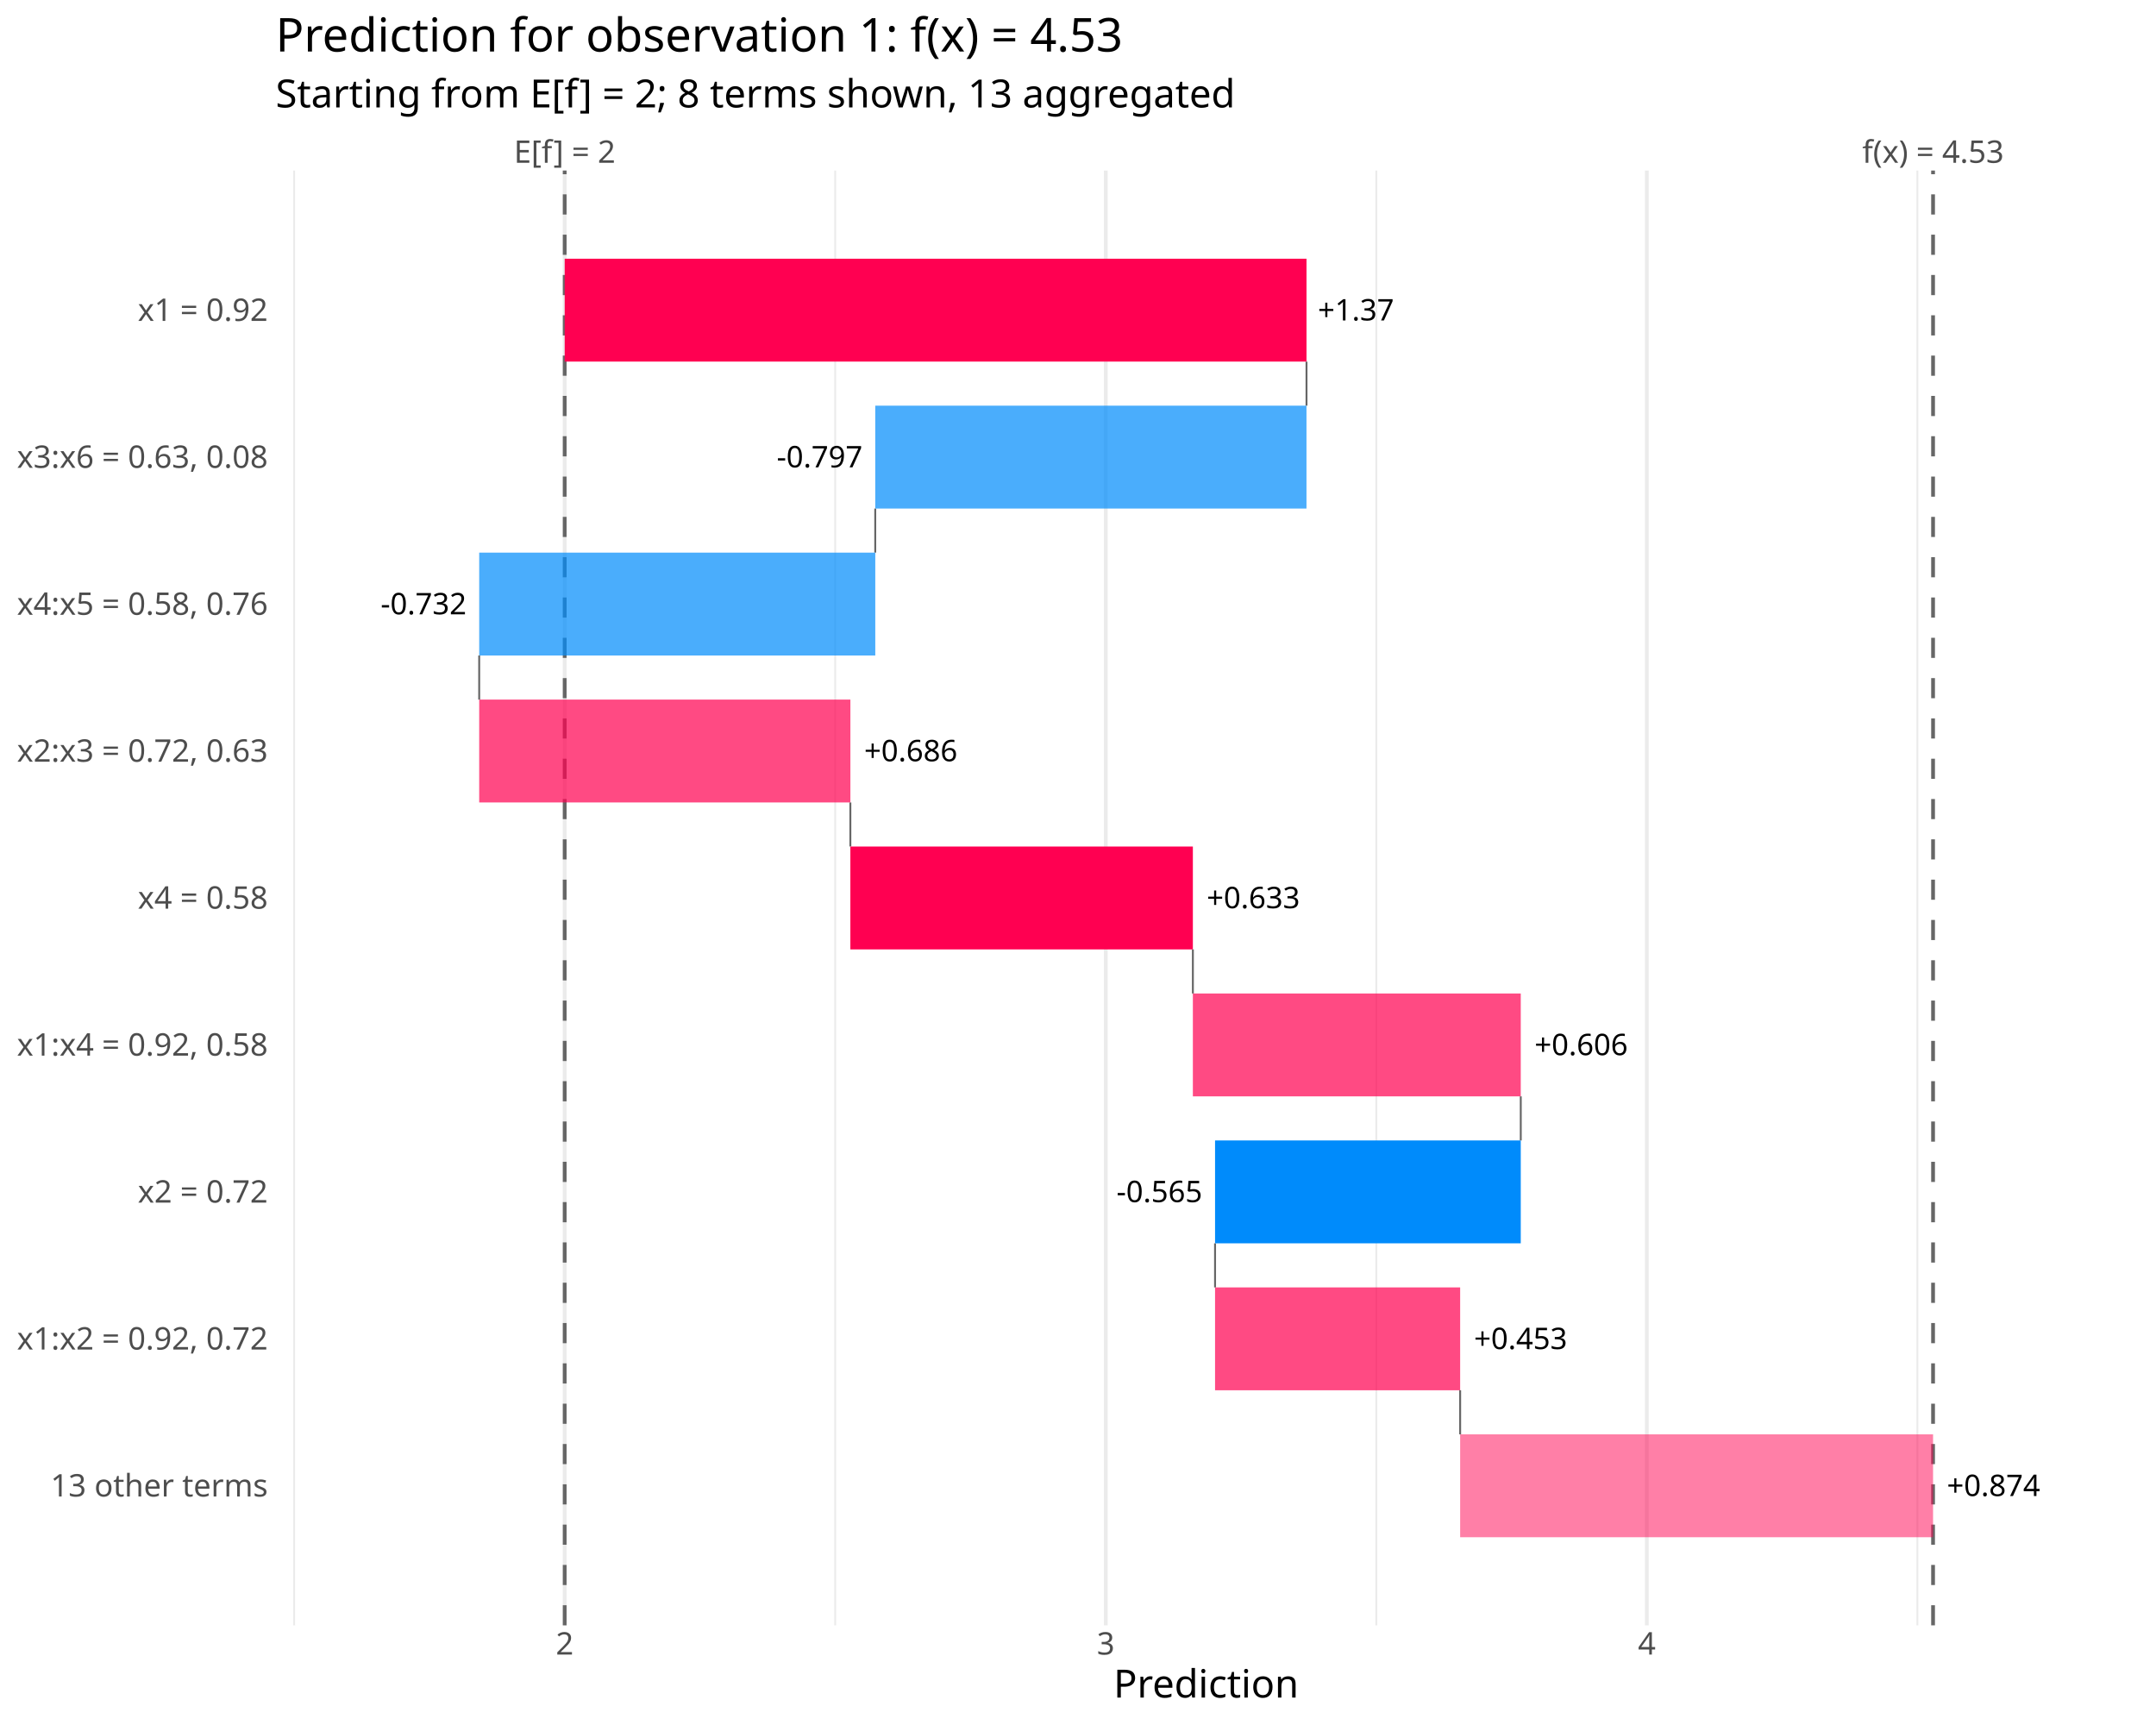
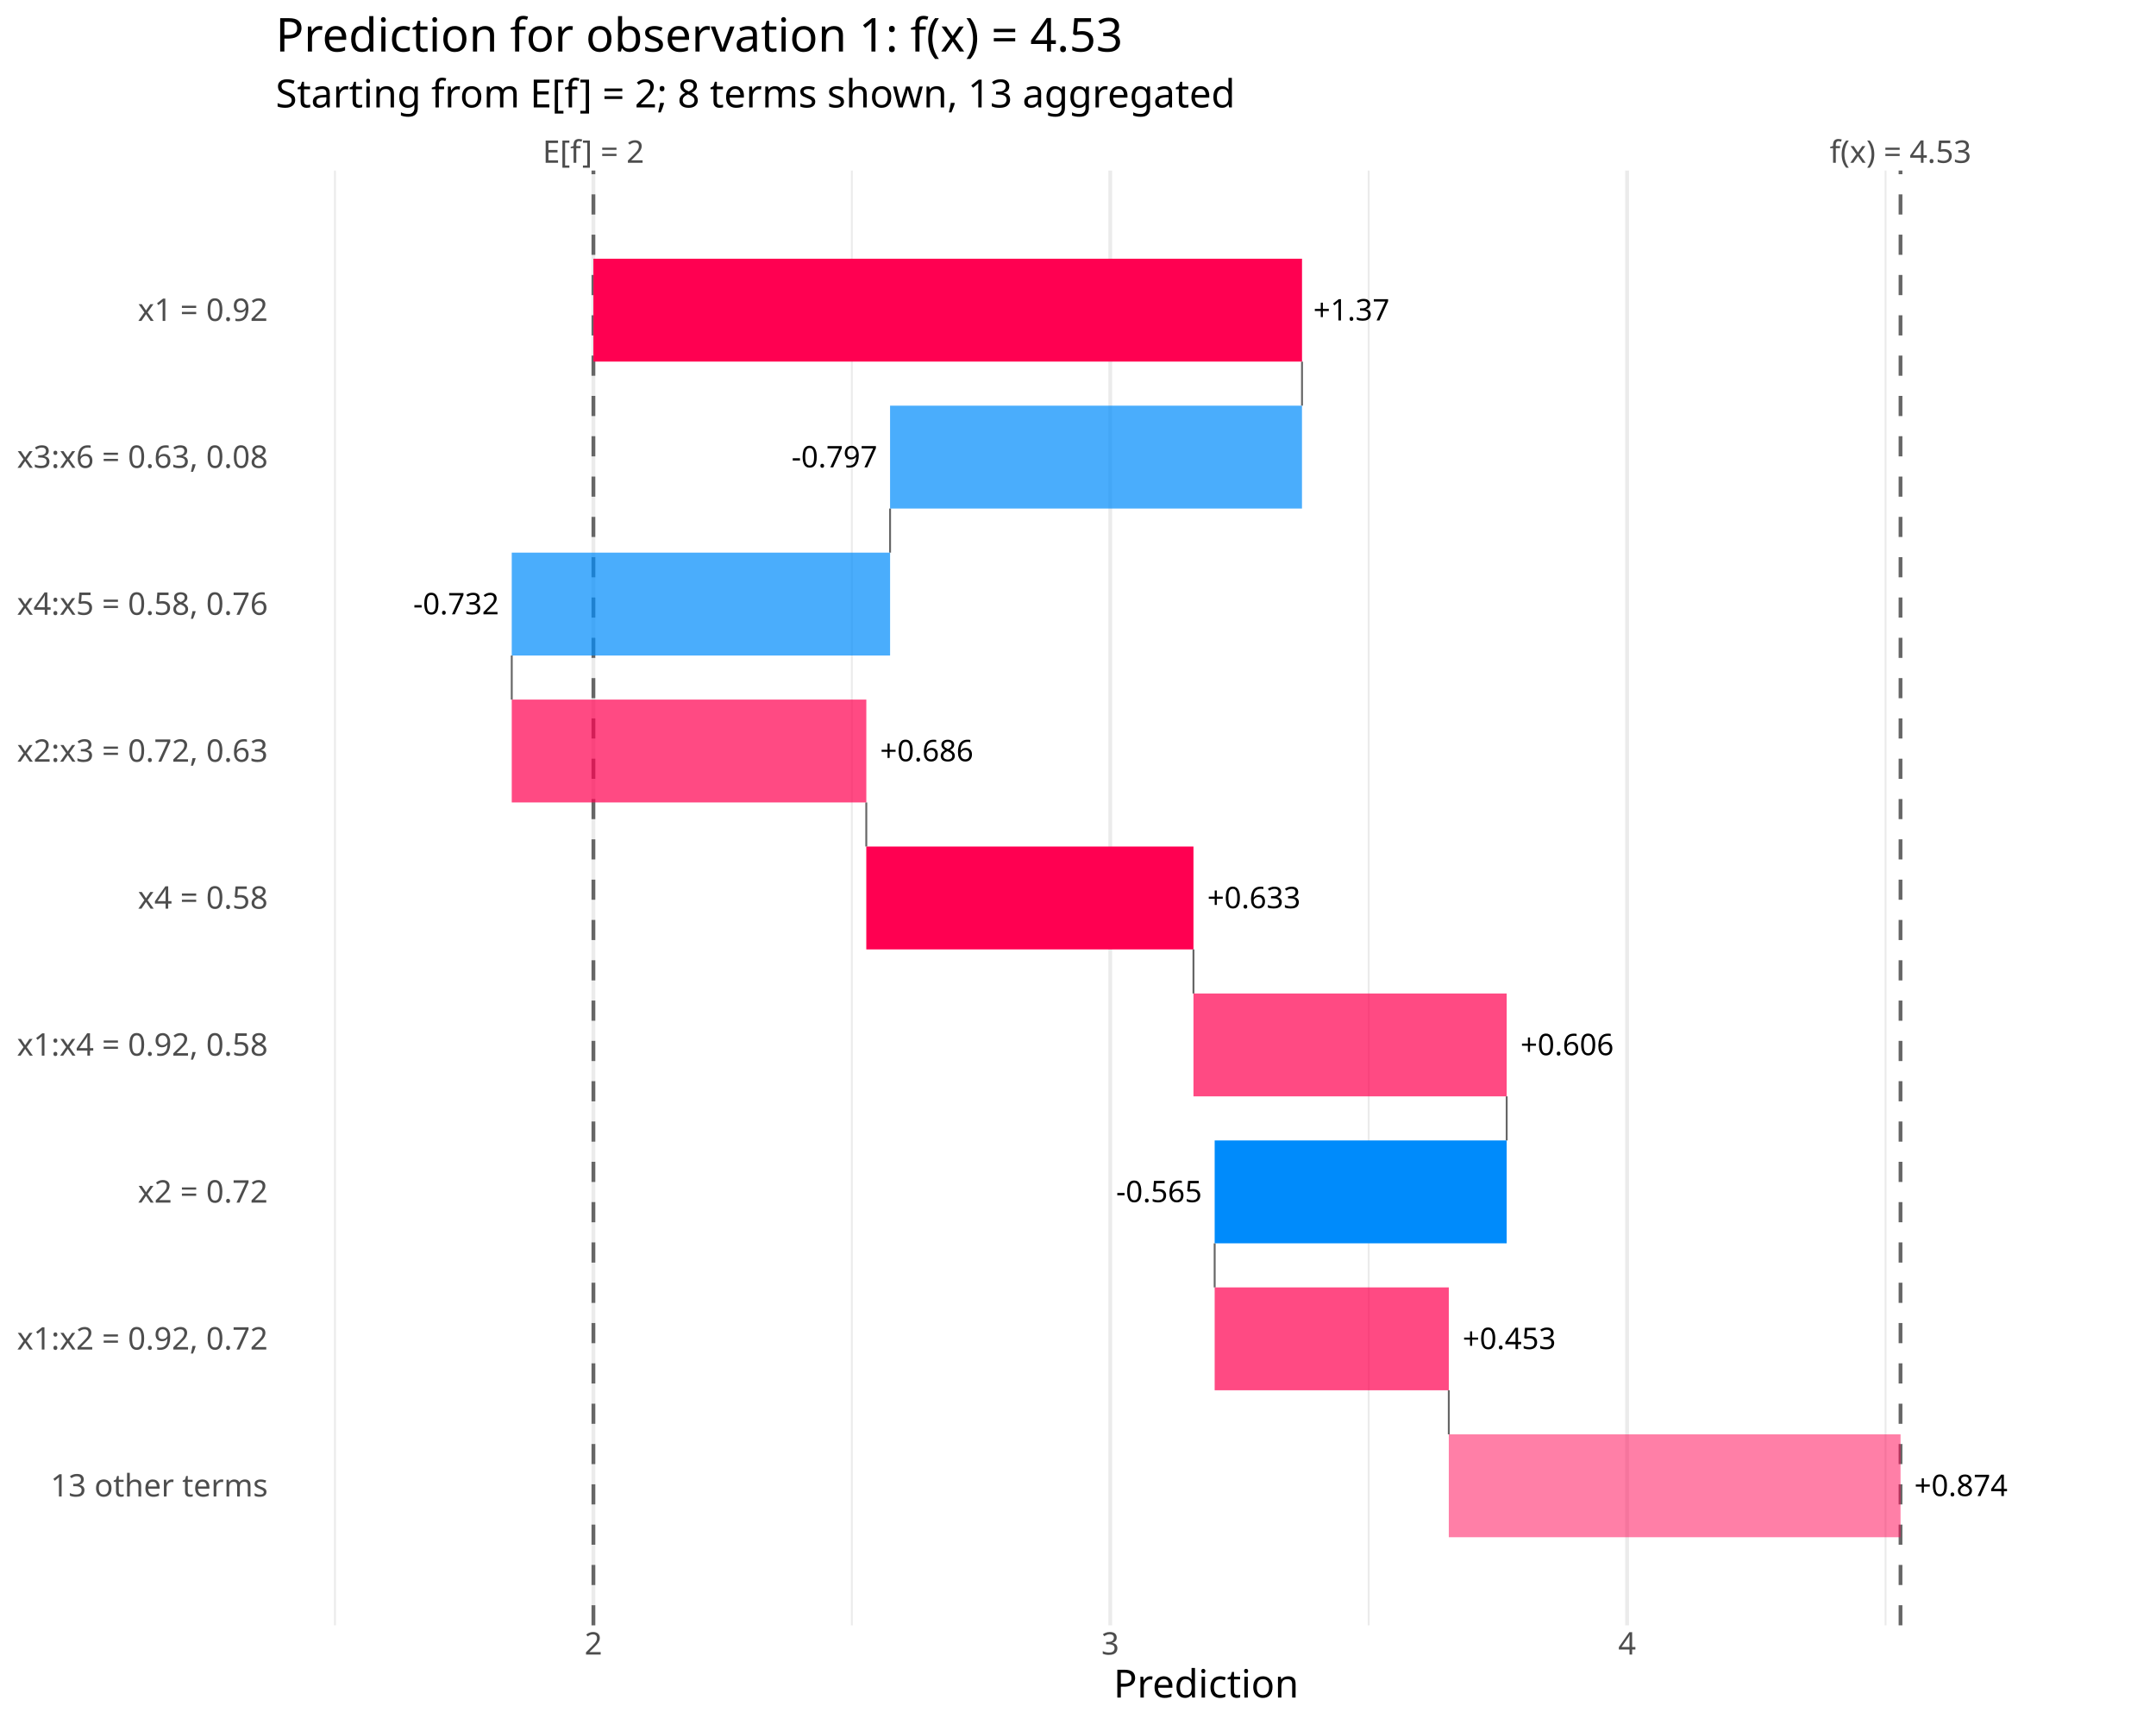
<svg xmlns="http://www.w3.org/2000/svg" class="svglite" data-engine-version="2.0" width="720.00pt" height="576.00pt" viewBox="0 0 720.00 576.00">
  <defs>
    <style type="text/css">
    .svglite line, .svglite polyline, .svglite polygon, .svglite path, .svglite rect, .svglite circle {
      fill: none;
      stroke: #000000;
      stroke-linecap: round;
      stroke-linejoin: round;
      stroke-miterlimit: 10.00;
    }
  </style>
  </defs>
  <rect width="100%" height="100%" style="stroke: none; fill: #FFFFFF;" />
  <defs>
    <clipPath id="cpMC4wMHw3MjAuMDB8MC4wMHw1NzYuMDA=">
      <rect x="0.00" y="0.00" width="720.00" height="576.00" />
    </clipPath>
  </defs>
  <g clip-path="url(#cpMC4wMHw3MjAuMDB8MC4wMHw1NzYuMDA=)">
-     <polyline points="98.23,542.73 98.23,56.95 " style="stroke-width: 0.63; stroke: #EBEBEB; stroke-linecap: butt;" />
-     <polyline points="278.92,542.73 278.92,56.95 " style="stroke-width: 0.63; stroke: #EBEBEB; stroke-linecap: butt;" />
-     <polyline points="459.62,542.73 459.62,56.95 " style="stroke-width: 0.63; stroke: #EBEBEB; stroke-linecap: butt;" />
-     <polyline points="640.31,542.73 640.31,56.95 " style="stroke-width: 0.63; stroke: #EBEBEB; stroke-linecap: butt;" />
-     <polyline points="188.58,542.73 188.58,56.95 " style="stroke-width: 1.26; stroke: #EBEBEB; stroke-linecap: butt;" />
-     <polyline points="369.27,542.73 369.27,56.95 " style="stroke-width: 1.26; stroke: #EBEBEB; stroke-linecap: butt;" />
-     <polyline points="549.96,542.73 549.96,56.95 " style="stroke-width: 1.26; stroke: #EBEBEB; stroke-linecap: butt;" />
-     <line x1="188.58" y1="542.73" x2="188.58" y2="56.95" style="stroke-width: 1.26; stroke: #666666; stroke-dasharray: 6.73,6.73; stroke-linecap: butt;" />
-     <line x1="645.55" y1="542.73" x2="645.55" y2="56.95" style="stroke-width: 1.26; stroke: #666666; stroke-dasharray: 6.73,6.73; stroke-linecap: butt;" />
-     <line x1="436.31" y1="120.74" x2="436.31" y2="135.46" style="stroke-width: 0.64; stroke: #666666; stroke-linecap: butt;" />
-     <line x1="292.29" y1="169.81" x2="292.29" y2="184.53" style="stroke-width: 0.64; stroke: #666666; stroke-linecap: butt;" />
-     <line x1="160.03" y1="218.88" x2="160.03" y2="233.60" style="stroke-width: 0.64; stroke: #666666; stroke-linecap: butt;" />
-     <line x1="283.98" y1="267.95" x2="283.98" y2="282.67" style="stroke-width: 0.64; stroke: #666666; stroke-linecap: butt;" />
-     <line x1="398.36" y1="317.02" x2="398.36" y2="331.74" style="stroke-width: 0.64; stroke: #666666; stroke-linecap: butt;" />
-     <line x1="507.86" y1="366.09" x2="507.86" y2="380.81" style="stroke-width: 0.64; stroke: #666666; stroke-linecap: butt;" />
-     <line x1="405.77" y1="415.16" x2="405.77" y2="429.88" style="stroke-width: 0.64; stroke: #666666; stroke-linecap: butt;" />
-     <line x1="487.62" y1="464.22" x2="487.62" y2="478.95" style="stroke-width: 0.64; stroke: #666666; stroke-linecap: butt;" />
-     <rect x="188.58" y="86.39" width="247.73" height="34.35" style="stroke-width: 1.26; stroke: none; stroke-linecap: butt; stroke-linejoin: miter; fill: #FF0051;" />
-     <rect x="292.29" y="135.46" width="144.01" height="34.35" style="stroke-width: 1.26; stroke: none; stroke-linecap: butt; stroke-linejoin: miter; fill: #008BFB; fill-opacity: 0.71;" />
-     <rect x="160.03" y="184.53" width="132.27" height="34.35" style="stroke-width: 1.26; stroke: none; stroke-linecap: butt; stroke-linejoin: miter; fill: #008BFB; fill-opacity: 0.71;" />
-     <rect x="160.03" y="233.60" width="123.96" height="34.35" style="stroke-width: 1.26; stroke: none; stroke-linecap: butt; stroke-linejoin: miter; fill: #FF0051; fill-opacity: 0.71;" />
-     <rect x="283.98" y="282.67" width="114.38" height="34.35" style="stroke-width: 1.26; stroke: none; stroke-linecap: butt; stroke-linejoin: miter; fill: #FF0051;" />
-     <rect x="398.36" y="331.74" width="109.50" height="34.35" style="stroke-width: 1.26; stroke: none; stroke-linecap: butt; stroke-linejoin: miter; fill: #FF0051; fill-opacity: 0.71;" />
-     <rect x="405.77" y="380.81" width="102.09" height="34.35" style="stroke-width: 1.26; stroke: none; stroke-linecap: butt; stroke-linejoin: miter; fill: #008BFB;" />
-     <rect x="405.77" y="429.88" width="81.85" height="34.35" style="stroke-width: 1.26; stroke: none; stroke-linecap: butt; stroke-linejoin: miter; fill: #FF0051; fill-opacity: 0.71;" />
-     <rect x="487.62" y="478.95" width="157.93" height="34.35" style="stroke-width: 1.26; stroke: none; stroke-linecap: butt; stroke-linejoin: miter; fill: #FF0051; fill-opacity: 0.50;" />
-     <text x="440.09" y="107.00" style="font-size: 9.96px; font-family: sans;" textLength="25.20px" lengthAdjust="spacingAndGlyphs">+1.37</text>
-     <text x="288.06" y="156.06" text-anchor="end" style="font-size: 9.96px; font-family: sans;" textLength="28.24px" lengthAdjust="spacingAndGlyphs">-0.797</text>
-     <text x="155.79" y="205.13" text-anchor="end" style="font-size: 9.96px; font-family: sans;" textLength="28.24px" lengthAdjust="spacingAndGlyphs">-0.732</text>
-     <text x="288.59" y="254.20" style="font-size: 9.96px; font-family: sans;" textLength="30.74px" lengthAdjust="spacingAndGlyphs">+0.686</text>
-     <text x="402.97" y="303.27" style="font-size: 9.96px; font-family: sans;" textLength="30.74px" lengthAdjust="spacingAndGlyphs">+0.633</text>
-     <text x="512.47" y="352.34" style="font-size: 9.96px; font-family: sans;" textLength="30.74px" lengthAdjust="spacingAndGlyphs">+0.606</text>
-     <text x="401.53" y="401.41" text-anchor="end" style="font-size: 9.96px; font-family: sans;" textLength="28.24px" lengthAdjust="spacingAndGlyphs">-0.565</text>
-     <text x="492.24" y="450.48" style="font-size: 9.96px; font-family: sans;" textLength="30.74px" lengthAdjust="spacingAndGlyphs">+0.453</text>
-     <text x="650.16" y="499.55" style="font-size: 9.96px; font-family: sans;" textLength="30.74px" lengthAdjust="spacingAndGlyphs">+0.874</text>
-     <text x="188.58" y="54.36" text-anchor="middle" style="font-size: 10.40px; fill: #4D4D4D; font-family: sans;" textLength="33.25px" lengthAdjust="spacingAndGlyphs">E[f] = 2</text>
-     <text x="645.55" y="54.36" text-anchor="middle" style="font-size: 10.40px; fill: #4D4D4D; font-family: sans;" textLength="47.12px" lengthAdjust="spacingAndGlyphs">f(x) = 4.53</text>
+     <polyline points="111.86,542.73 111.86,56.95 " style="stroke-width: 0.63; stroke: #EBEBEB; stroke-linecap: butt;" />
+     <polyline points="284.47,542.73 284.47,56.95 " style="stroke-width: 0.63; stroke: #EBEBEB; stroke-linecap: butt;" />
+     <polyline points="457.07,542.73 457.07,56.95 " style="stroke-width: 0.63; stroke: #EBEBEB; stroke-linecap: butt;" />
+     <polyline points="629.68,542.73 629.68,56.95 " style="stroke-width: 0.63; stroke: #EBEBEB; stroke-linecap: butt;" />
+     <polyline points="198.17,542.73 198.17,56.95 " style="stroke-width: 1.26; stroke: #EBEBEB; stroke-linecap: butt;" />
+     <polyline points="370.77,542.73 370.77,56.95 " style="stroke-width: 1.26; stroke: #EBEBEB; stroke-linecap: butt;" />
+     <polyline points="543.37,542.73 543.37,56.95 " style="stroke-width: 1.26; stroke: #EBEBEB; stroke-linecap: butt;" />
+     <line x1="198.17" y1="542.73" x2="198.17" y2="56.95" style="stroke-width: 1.26; stroke: #666666; stroke-dasharray: 6.73,6.73; stroke-linecap: butt;" />
+     <line x1="634.68" y1="542.73" x2="634.68" y2="56.95" style="stroke-width: 1.26; stroke: #666666; stroke-dasharray: 6.73,6.73; stroke-linecap: butt;" />
+     <line x1="434.81" y1="120.74" x2="434.81" y2="135.46" style="stroke-width: 0.64; stroke: #666666; stroke-linecap: butt;" />
+     <line x1="297.24" y1="169.81" x2="297.24" y2="184.53" style="stroke-width: 0.64; stroke: #666666; stroke-linecap: butt;" />
+     <line x1="170.90" y1="218.88" x2="170.90" y2="233.60" style="stroke-width: 0.64; stroke: #666666; stroke-linecap: butt;" />
+     <line x1="289.30" y1="267.95" x2="289.30" y2="282.67" style="stroke-width: 0.64; stroke: #666666; stroke-linecap: butt;" />
+     <line x1="398.56" y1="317.02" x2="398.56" y2="331.74" style="stroke-width: 0.64; stroke: #666666; stroke-linecap: butt;" />
+     <line x1="503.16" y1="366.09" x2="503.16" y2="380.81" style="stroke-width: 0.64; stroke: #666666; stroke-linecap: butt;" />
+     <line x1="405.64" y1="415.16" x2="405.64" y2="429.88" style="stroke-width: 0.64; stroke: #666666; stroke-linecap: butt;" />
+     <line x1="483.83" y1="464.22" x2="483.83" y2="478.95" style="stroke-width: 0.64; stroke: #666666; stroke-linecap: butt;" />
+     <rect x="198.17" y="86.39" width="236.64" height="34.35" style="stroke-width: 1.26; stroke: none; stroke-linecap: butt; stroke-linejoin: miter; fill: #FF0051;" />
+     <rect x="297.24" y="135.46" width="137.56" height="34.35" style="stroke-width: 1.26; stroke: none; stroke-linecap: butt; stroke-linejoin: miter; fill: #008BFB; fill-opacity: 0.71;" />
+     <rect x="170.90" y="184.53" width="126.35" height="34.35" style="stroke-width: 1.26; stroke: none; stroke-linecap: butt; stroke-linejoin: miter; fill: #008BFB; fill-opacity: 0.71;" />
+     <rect x="170.90" y="233.60" width="118.41" height="34.35" style="stroke-width: 1.26; stroke: none; stroke-linecap: butt; stroke-linejoin: miter; fill: #FF0051; fill-opacity: 0.71;" />
+     <rect x="289.30" y="282.67" width="109.26" height="34.35" style="stroke-width: 1.26; stroke: none; stroke-linecap: butt; stroke-linejoin: miter; fill: #FF0051;" />
+     <rect x="398.56" y="331.74" width="104.60" height="34.35" style="stroke-width: 1.26; stroke: none; stroke-linecap: butt; stroke-linejoin: miter; fill: #FF0051; fill-opacity: 0.71;" />
+     <rect x="405.64" y="380.81" width="97.52" height="34.35" style="stroke-width: 1.26; stroke: none; stroke-linecap: butt; stroke-linejoin: miter; fill: #008BFB;" />
+     <rect x="405.64" y="429.88" width="78.19" height="34.35" style="stroke-width: 1.26; stroke: none; stroke-linecap: butt; stroke-linejoin: miter; fill: #FF0051; fill-opacity: 0.71;" />
+     <rect x="483.83" y="478.95" width="150.86" height="34.35" style="stroke-width: 1.26; stroke: none; stroke-linecap: butt; stroke-linejoin: miter; fill: #FF0051; fill-opacity: 0.50;" />
+     <text x="438.59" y="107.00" style="font-size: 9.96px; font-family: sans;" textLength="25.20px" lengthAdjust="spacingAndGlyphs">+1.37</text>
+     <text x="293.01" y="156.06" text-anchor="end" style="font-size: 9.96px; font-family: sans;" textLength="28.24px" lengthAdjust="spacingAndGlyphs">-0.797</text>
+     <text x="166.66" y="205.13" text-anchor="end" style="font-size: 9.96px; font-family: sans;" textLength="28.24px" lengthAdjust="spacingAndGlyphs">-0.732</text>
+     <text x="293.91" y="254.20" style="font-size: 9.96px; font-family: sans;" textLength="30.74px" lengthAdjust="spacingAndGlyphs">+0.686</text>
+     <text x="403.17" y="303.27" style="font-size: 9.96px; font-family: sans;" textLength="30.74px" lengthAdjust="spacingAndGlyphs">+0.633</text>
+     <text x="507.77" y="352.34" style="font-size: 9.96px; font-family: sans;" textLength="30.74px" lengthAdjust="spacingAndGlyphs">+0.606</text>
+     <text x="401.40" y="401.41" text-anchor="end" style="font-size: 9.96px; font-family: sans;" textLength="28.24px" lengthAdjust="spacingAndGlyphs">-0.565</text>
+     <text x="488.44" y="450.48" style="font-size: 9.96px; font-family: sans;" textLength="30.74px" lengthAdjust="spacingAndGlyphs">+0.453</text>
+     <text x="639.29" y="499.55" style="font-size: 9.96px; font-family: sans;" textLength="30.74px" lengthAdjust="spacingAndGlyphs">+0.874</text>
+     <text x="198.17" y="54.36" text-anchor="middle" style="font-size: 10.40px; fill: #4D4D4D; font-family: sans;" textLength="33.25px" lengthAdjust="spacingAndGlyphs">E[f] = 2</text>
+     <text x="634.68" y="54.36" text-anchor="middle" style="font-size: 10.40px; fill: #4D4D4D; font-family: sans;" textLength="47.12px" lengthAdjust="spacingAndGlyphs">f(x) = 4.53</text>
    <text x="89.46" y="107.15" text-anchor="end" style="font-size: 10.40px; fill: #4D4D4D; font-family: sans;" textLength="43.09px" lengthAdjust="spacingAndGlyphs">x1 = 0.92</text>
    <text x="89.46" y="156.22" text-anchor="end" style="font-size: 10.40px; fill: #4D4D4D; font-family: sans;" textLength="82.99px" lengthAdjust="spacingAndGlyphs">x3:x6 = 0.63, 0.08</text>
    <text x="89.46" y="205.29" text-anchor="end" style="font-size: 10.40px; fill: #4D4D4D; font-family: sans;" textLength="82.99px" lengthAdjust="spacingAndGlyphs">x4:x5 = 0.58, 0.76</text>
    <text x="89.46" y="254.35" text-anchor="end" style="font-size: 10.40px; fill: #4D4D4D; font-family: sans;" textLength="82.99px" lengthAdjust="spacingAndGlyphs">x2:x3 = 0.72, 0.63</text>
    <text x="89.46" y="303.42" text-anchor="end" style="font-size: 10.40px; fill: #4D4D4D; font-family: sans;" textLength="43.09px" lengthAdjust="spacingAndGlyphs">x4 = 0.58</text>
    <text x="89.46" y="352.49" text-anchor="end" style="font-size: 10.40px; fill: #4D4D4D; font-family: sans;" textLength="82.99px" lengthAdjust="spacingAndGlyphs">x1:x4 = 0.92, 0.58</text>
    <text x="89.46" y="401.56" text-anchor="end" style="font-size: 10.40px; fill: #4D4D4D; font-family: sans;" textLength="43.09px" lengthAdjust="spacingAndGlyphs">x2 = 0.72</text>
    <text x="89.46" y="450.63" text-anchor="end" style="font-size: 10.40px; fill: #4D4D4D; font-family: sans;" textLength="82.99px" lengthAdjust="spacingAndGlyphs">x1:x2 = 0.92, 0.72</text>
    <text x="89.46" y="499.70" text-anchor="end" style="font-size: 10.40px; fill: #4D4D4D; font-family: sans;" textLength="67.06px" lengthAdjust="spacingAndGlyphs">13 other terms</text>
-     <text x="188.58" y="552.48" text-anchor="middle" style="font-size: 10.40px; fill: #4D4D4D; font-family: sans;" textLength="5.78px" lengthAdjust="spacingAndGlyphs">2</text>
-     <text x="369.27" y="552.48" text-anchor="middle" style="font-size: 10.40px; fill: #4D4D4D; font-family: sans;" textLength="5.78px" lengthAdjust="spacingAndGlyphs">3</text>
-     <text x="549.96" y="552.48" text-anchor="middle" style="font-size: 10.40px; fill: #4D4D4D; font-family: sans;" textLength="5.78px" lengthAdjust="spacingAndGlyphs">4</text>
+     <text x="198.17" y="552.48" text-anchor="middle" style="font-size: 10.40px; fill: #4D4D4D; font-family: sans;" textLength="5.78px" lengthAdjust="spacingAndGlyphs">2</text>
+     <text x="370.77" y="552.48" text-anchor="middle" style="font-size: 10.40px; fill: #4D4D4D; font-family: sans;" textLength="5.78px" lengthAdjust="spacingAndGlyphs">3</text>
+     <text x="543.37" y="552.48" text-anchor="middle" style="font-size: 10.40px; fill: #4D4D4D; font-family: sans;" textLength="5.78px" lengthAdjust="spacingAndGlyphs">4</text>
    <text x="402.79" y="566.83" text-anchor="middle" style="font-size: 13.00px; font-family: sans;" textLength="57.81px" lengthAdjust="spacingAndGlyphs">Prediction</text>
    <text x="92.05" y="35.87" style="font-size: 13.00px; font-family: sans;" textLength="302.44px" lengthAdjust="spacingAndGlyphs">Starting from E[f] = 2; 8 terms shown, 13 aggregated</text>
    <text x="92.05" y="17.21" style="font-size: 15.60px; font-family: sans;" textLength="269.27px" lengthAdjust="spacingAndGlyphs">Prediction for observation 1: f(x) = 4.53</text>
  </g>
</svg>
